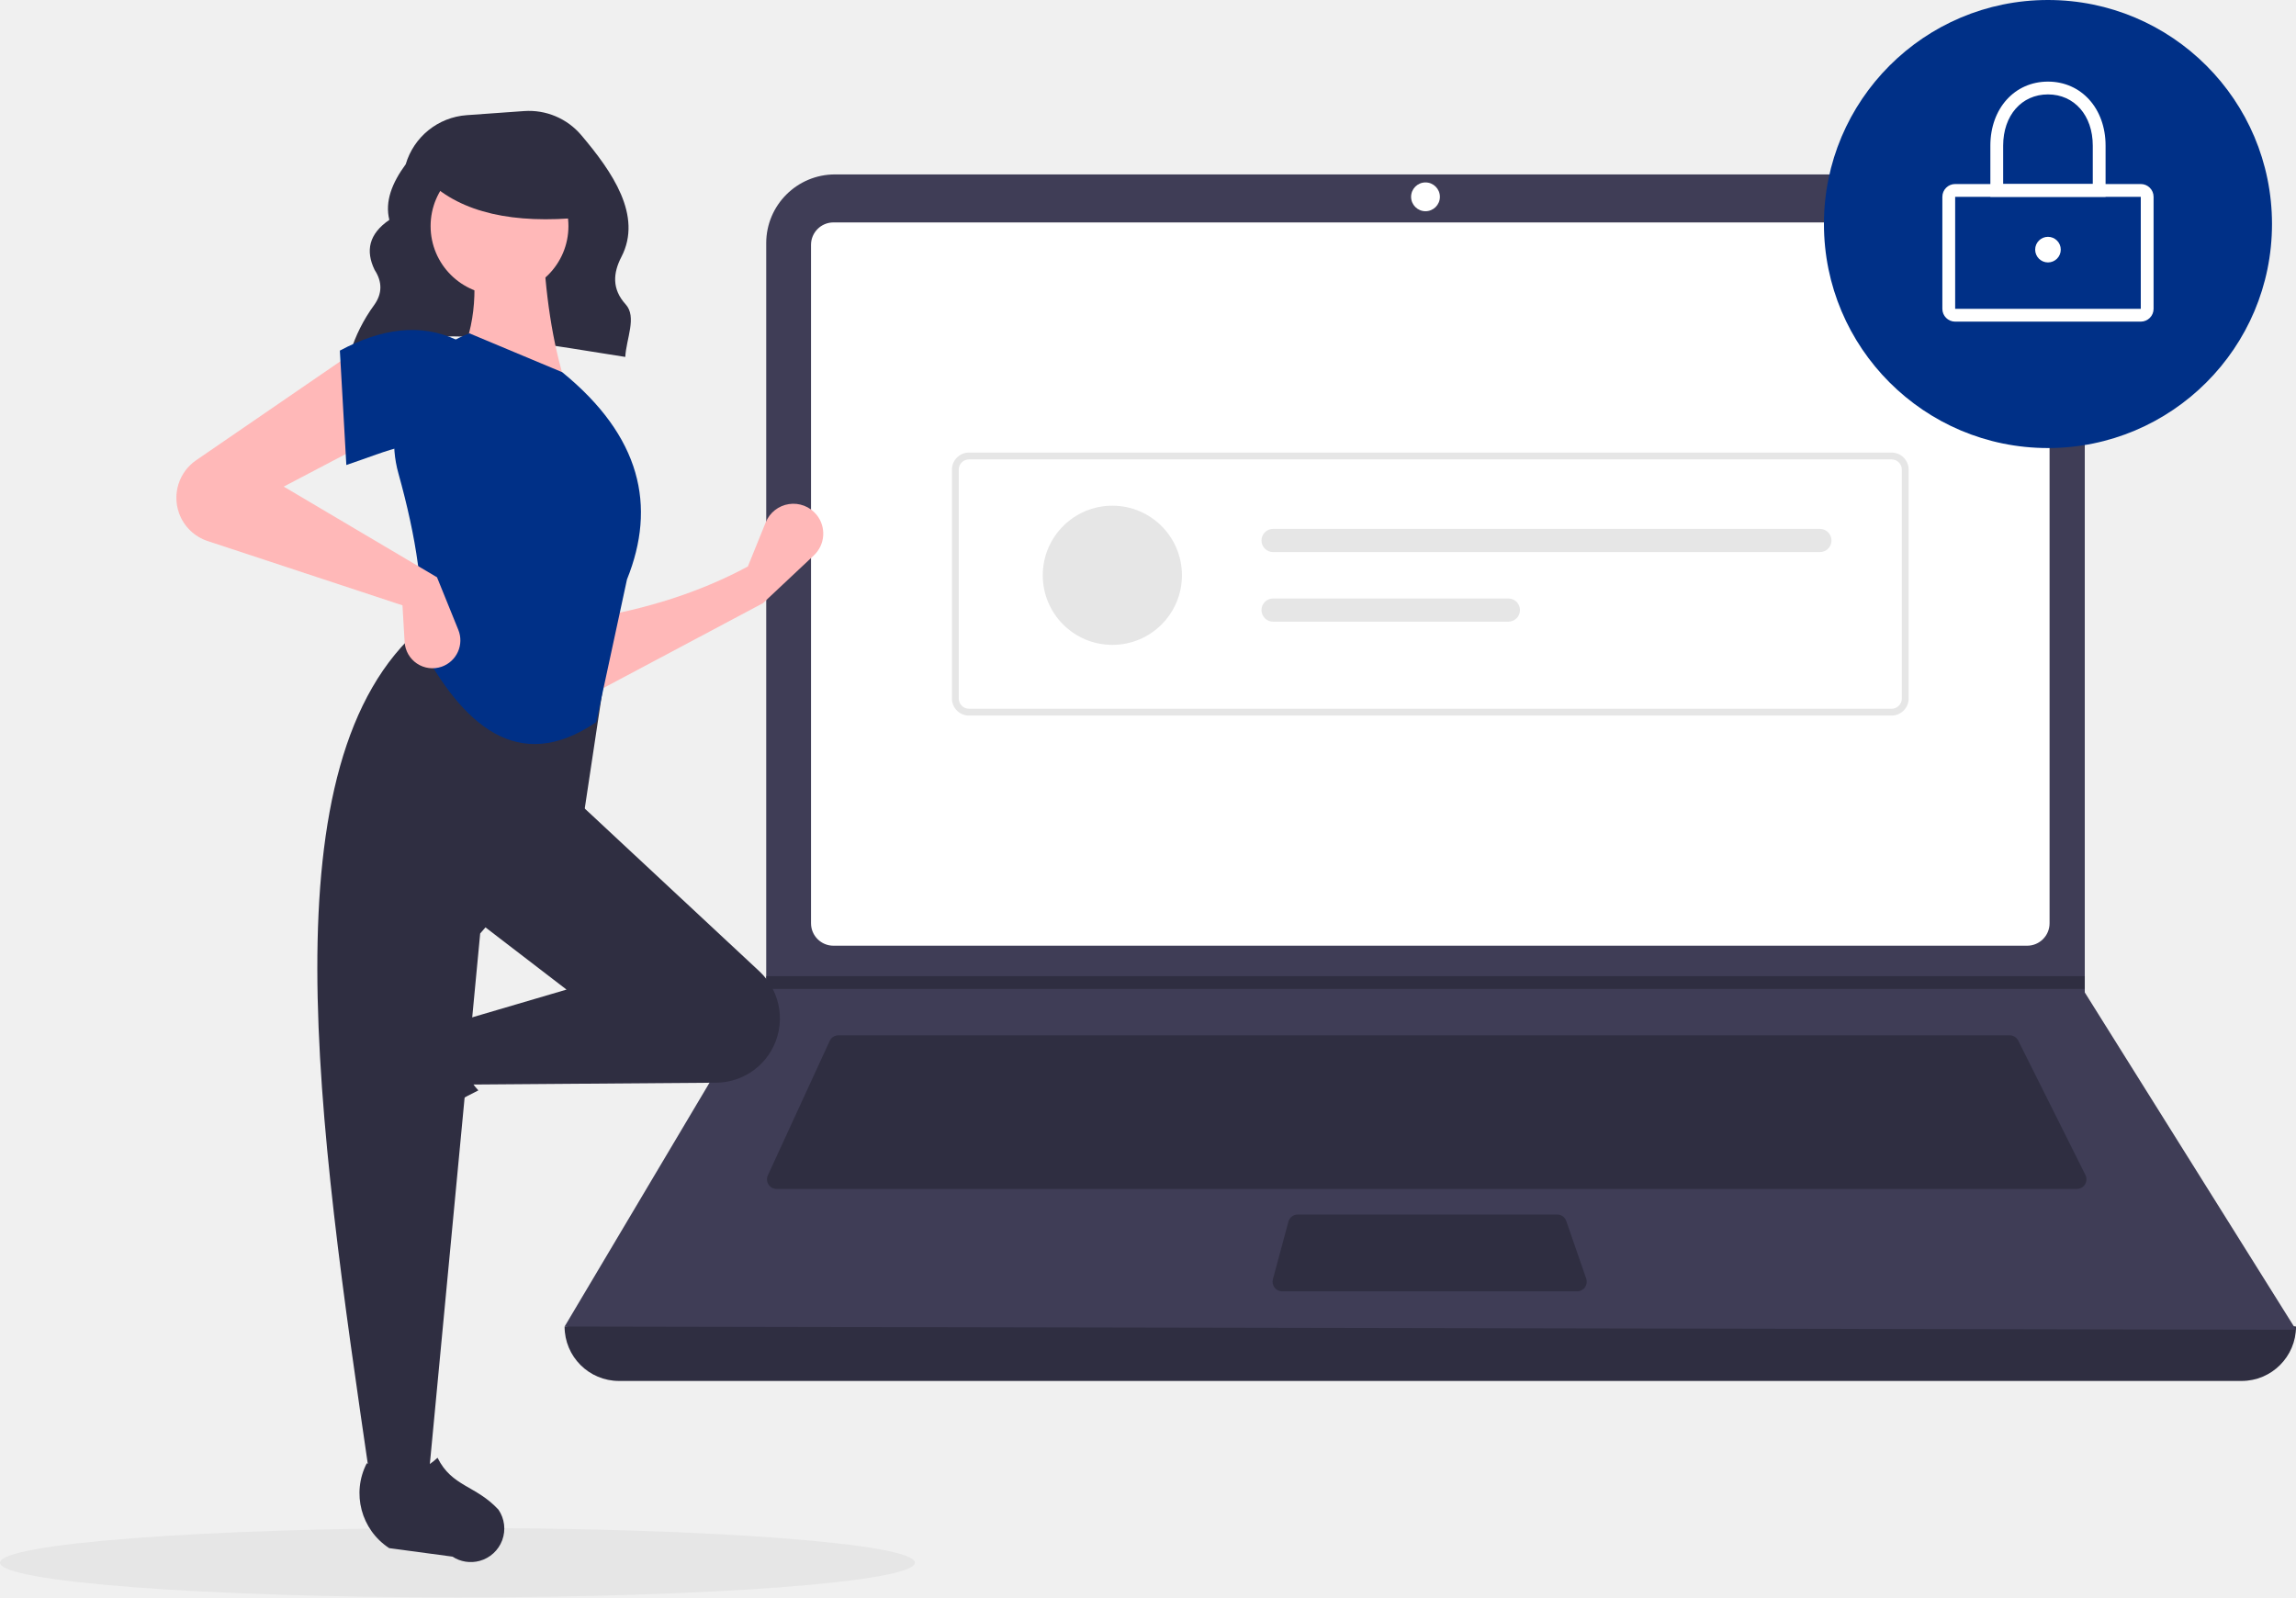
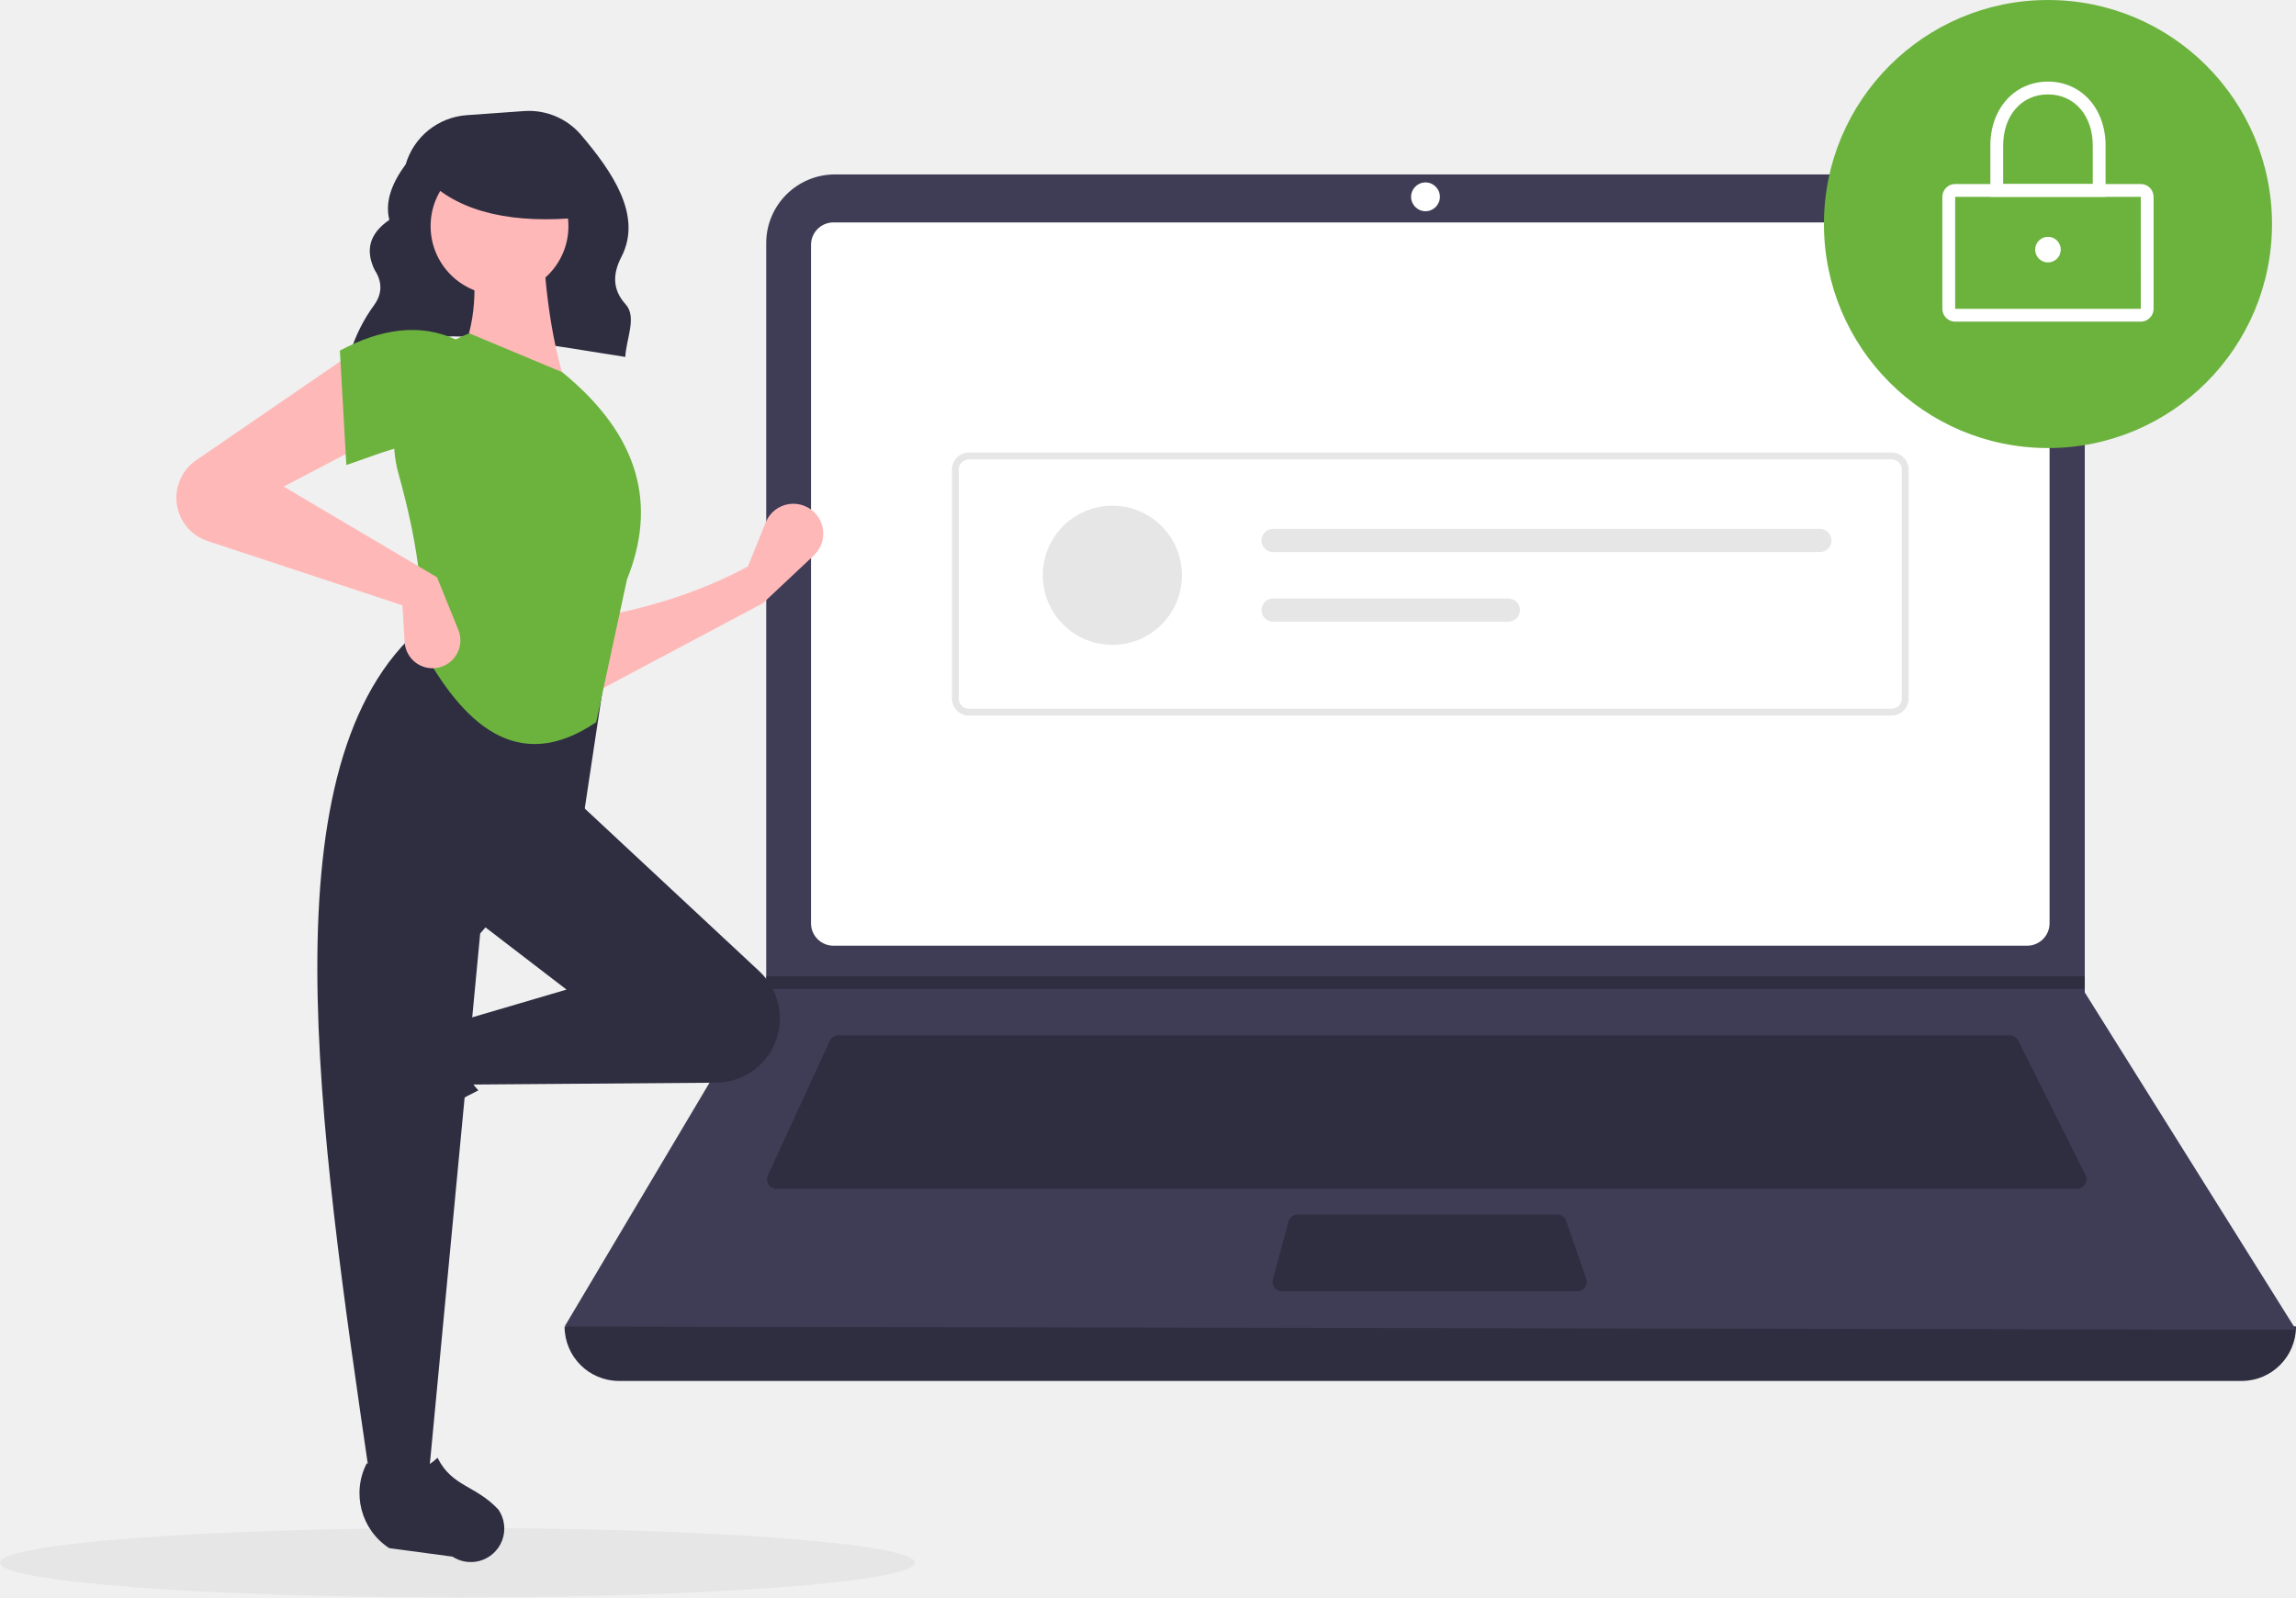
<svg xmlns="http://www.w3.org/2000/svg" data-name="Layer 1" width="793" height="551.732" viewBox="0 0 793 551.732">
  <ellipse cx="158" cy="539.732" rx="158" ry="12" fill="#e6e6e6" />
  <path d="M324.272,296.554c27.497-11.695,61.744-4.285,95.191.858.311-6.228,4.084-13.808.132-18.153-4.801-5.279-4.359-10.825-1.47-16.404,7.388-14.265-3.197-29.444-13.884-42.065a23.669,23.669,0,0,0-19.755-8.292l-19.797,1.414A23.709,23.709,0,0,0,343.635,230.859v0c-4.727,6.429-7.257,12.841-5.664,19.219-7.081,4.839-8.27,10.68-5.089,17.264,2.698,4.146,2.669,8.182-.123,12.106a55.891,55.891,0,0,0-8.31,16.506Z" transform="translate(-203.5 -174.1342)" fill="#2f2e41" />
  <path d="M977.709,651.097H417.291A18.791,18.791,0,0,1,398.5,632.306h0q304.727-35.415,598,0h0A18.791,18.791,0,0,1,977.709,651.097Z" transform="translate(-203.5 -174.1342)" fill="#2f2e41" />
  <path d="M996.5,633.412l-598-1.105,69.306-116.616.332-.553V258.131a23.752,23.752,0,0,1,23.754-23.754H899.792a23.752,23.752,0,0,1,23.754,23.754V516.906Z" transform="translate(-203.5 -174.1342)" fill="#3f3d56" />
  <path d="M491.35,250.957a7.746,7.746,0,0,0-7.738,7.738V493.031a7.747,7.747,0,0,0,7.738,7.738H903.65a7.747,7.747,0,0,0,7.738-7.738V258.694a7.747,7.747,0,0,0-7.738-7.738Z" transform="translate(-203.5 -174.1342)" fill="#fff" />
  <path d="M493.078,531.718a3.325,3.325,0,0,0-3.013,1.93l-21.355,46.425a3.316,3.316,0,0,0,3.012,4.702H920.814a3.316,3.316,0,0,0,2.965-4.799L900.567,533.551a3.299,3.299,0,0,0-2.965-1.833Z" transform="translate(-203.5 -174.1342)" fill="#2f2e41" />
  <circle cx="492.342" cy="67.98" r="4.974" fill="#fff" />
  <path d="M651.7,593.619a3.321,3.321,0,0,0-3.202,2.454l-5.357,19.896a3.316,3.316,0,0,0,3.202,4.179h101.874a3.315,3.315,0,0,0,3.133-4.401l-6.887-19.896a3.318,3.318,0,0,0-3.134-2.231Z" transform="translate(-203.5 -174.1342)" fill="#2f2e41" />
  <polygon points="720.046 337.135 720.046 341.556 264.306 341.556 264.649 341.004 264.649 337.135 720.046 337.135" fill="#2f2e41" />
-   <circle cx="707.335" cy="77.375" r="77.375" fill="#003087" />
+   <circle cx="707.335" cy="77.375" r="77.375" fill="#6cb33e" />
  <path d="M942.89,285.223H878.779a4.426,4.426,0,0,1-4.421-4.421V242.114a4.426,4.426,0,0,1,4.421-4.421H942.89a4.426,4.426,0,0,1,4.421,4.421v38.688A4.426,4.426,0,0,1,942.89,285.223Zm-64.111-43.109v38.688h64.114L942.89,242.114Z" transform="translate(-203.5 -174.1342)" fill="#fff" />
  <path d="M930.731,242.114h-39.793V224.428c0-12.81,8.368-22.107,19.896-22.107s19.896,9.297,19.896,22.107Zm-35.372-4.421h30.95V224.428c0-10.413-6.363-17.686-15.475-17.686s-15.475,7.273-15.475,17.686Z" transform="translate(-203.5 -174.1342)" fill="#fff" />
  <circle cx="707.335" cy="86.218" r="4.421" fill="#fff" />
  <path d="M856.82,421.284H538.18a5.908,5.908,0,0,1-5.901-5.901V336.342a5.908,5.908,0,0,1,5.901-5.901H856.82a5.908,5.908,0,0,1,5.901,5.901V415.383A5.908,5.908,0,0,1,856.82,421.284Zm-318.64-88.482a3.544,3.544,0,0,0-3.54,3.54V415.383a3.544,3.544,0,0,0,3.54,3.54H856.82a3.544,3.544,0,0,0,3.54-3.54V336.342a3.544,3.544,0,0,0-3.54-3.54Z" transform="translate(-203.5 -174.1342)" fill="#e6e6e6" />
  <circle cx="384.19" cy="198.695" r="24.036" fill="#e6e6e6" />
  <path d="M643.203,356.805a4.006,4.006,0,1,0,0,8.012H832.061a4.006,4.006,0,0,0,0-8.012Z" transform="translate(-203.5 -174.1342)" fill="#e6e6e6" />
  <path d="M643.203,380.842a4.006,4.006,0,1,0,0,8.012H724.469a4.006,4.006,0,1,0,0-8.012Z" transform="translate(-203.5 -174.1342)" fill="#e6e6e6" />
  <path d="M467.022,382.462,408.119,413.778l-.746-26.096c19.226-3.209,37.517-8.797,54.429-17.895l6.16-15.22a10.318,10.318,0,0,1,17.536-2.678l0,0a10.318,10.318,0,0,1-.908,14.069Z" transform="translate(-203.5 -174.1342)" fill="#ffb8b8" />
  <path d="M323.098,563.267v0a11.574,11.574,0,0,1,1.469-9.363l12.939-19.858a22.612,22.612,0,0,1,29.335-7.739h0c-5.438,9.256-4.68,17.377,1.878,24.434a117.631,117.631,0,0,0-27.936,19.045A11.574,11.574,0,0,1,323.098,563.267Z" transform="translate(-203.5 -174.1342)" fill="#2f2e41" />
  <path d="M469.705,537.303l0,0a22.203,22.203,0,0,1-18.871,10.779l-85.96.651-3.728-21.623,38.026-11.184-32.061-24.605L402.154,450.313l63.65,59.324A22.203,22.203,0,0,1,469.705,537.303Z" transform="translate(-203.5 -174.1342)" fill="#2f2e41" />
  <path d="M351.453,685.179H331.321c-18.075-123.898-36.474-248.142,17.895-294.515l64.122,10.439L405.136,455.532l-35.789,41.008Z" transform="translate(-203.5 -174.1342)" fill="#2f2e41" />
  <path d="M369.149,713.246h0a11.574,11.574,0,0,1-9.363-1.469l-21.859-2.938a22.612,22.612,0,0,1-7.741-29.335v0c9.257,5.437,17.377,4.679,24.434-1.879,4.986,10.067,13.201,9.453,21.047,17.935A11.574,11.574,0,0,1,369.149,713.246Z" transform="translate(-203.5 -174.1342)" fill="#2f2e41" />
  <path d="M399.172,307.902l-37.28-8.947c6.192-12.674,6.702-26.776,3.728-41.754l25.351-.746C391.764,275.08,394.167,292.481,399.172,307.902Z" transform="translate(-203.5 -174.1342)" fill="#ffb8b8" />
-   <path d="M409.418,423.552c-27.139,18.493-46.314.633-60.947-26.923,2.033-16.862-1.259-37.041-7.357-58.966a40.138,40.138,0,0,1,24.506-48.401h0l32.061,13.421c27.224,22.19,32.582,46.227,22.368,71.578Z" transform="translate(-203.5 -174.1342)" fill="#003087" />
+   <path d="M409.418,423.552c-27.139,18.493-46.314.633-60.947-26.923,2.033-16.862-1.259-37.041-7.357-58.966a40.138,40.138,0,0,1,24.506-48.401h0l32.061,13.421c27.224,22.19,32.582,46.227,22.368,71.578Z" transform="translate(-203.5 -174.1342)" fill="#6cb33e" />
  <path d="M331.321,326.542,301.497,342.2l52.938,31.316,7.366,18.17a9.637,9.637,0,0,1-5.789,12.731h0a9.637,9.637,0,0,1-12.762-8.544l-.745-12.663-67.284-22.204a15.733,15.733,0,0,1-9.873-9.611v0a15.733,15.733,0,0,1,5.903-18.303l54.105-37.118Z" transform="translate(-203.5 -174.1342)" fill="#ffb8b8" />
-   <path d="M361.146,329.524c-12.439-5.451-23.749.47-38.026,5.219l-2.237-39.517c14.176-7.556,27.692-9.593,40.263-3.728Z" transform="translate(-203.5 -174.1342)" fill="#003087" />
+   <path d="M361.146,329.524c-12.439-5.451-23.749.47-38.026,5.219l-2.237-39.517c14.176-7.556,27.692-9.593,40.263-3.728Z" transform="translate(-203.5 -174.1342)" fill="#6cb33e" />
  <circle cx="172.525" cy="78.093" r="23.802" fill="#ffb8b8" />
  <path d="M404.5,249.224c-23.566,2.308-41.523-1.546-53-12.52v-8.838h51Z" transform="translate(-203.5 -174.1342)" fill="#2f2e41" />
</svg>
